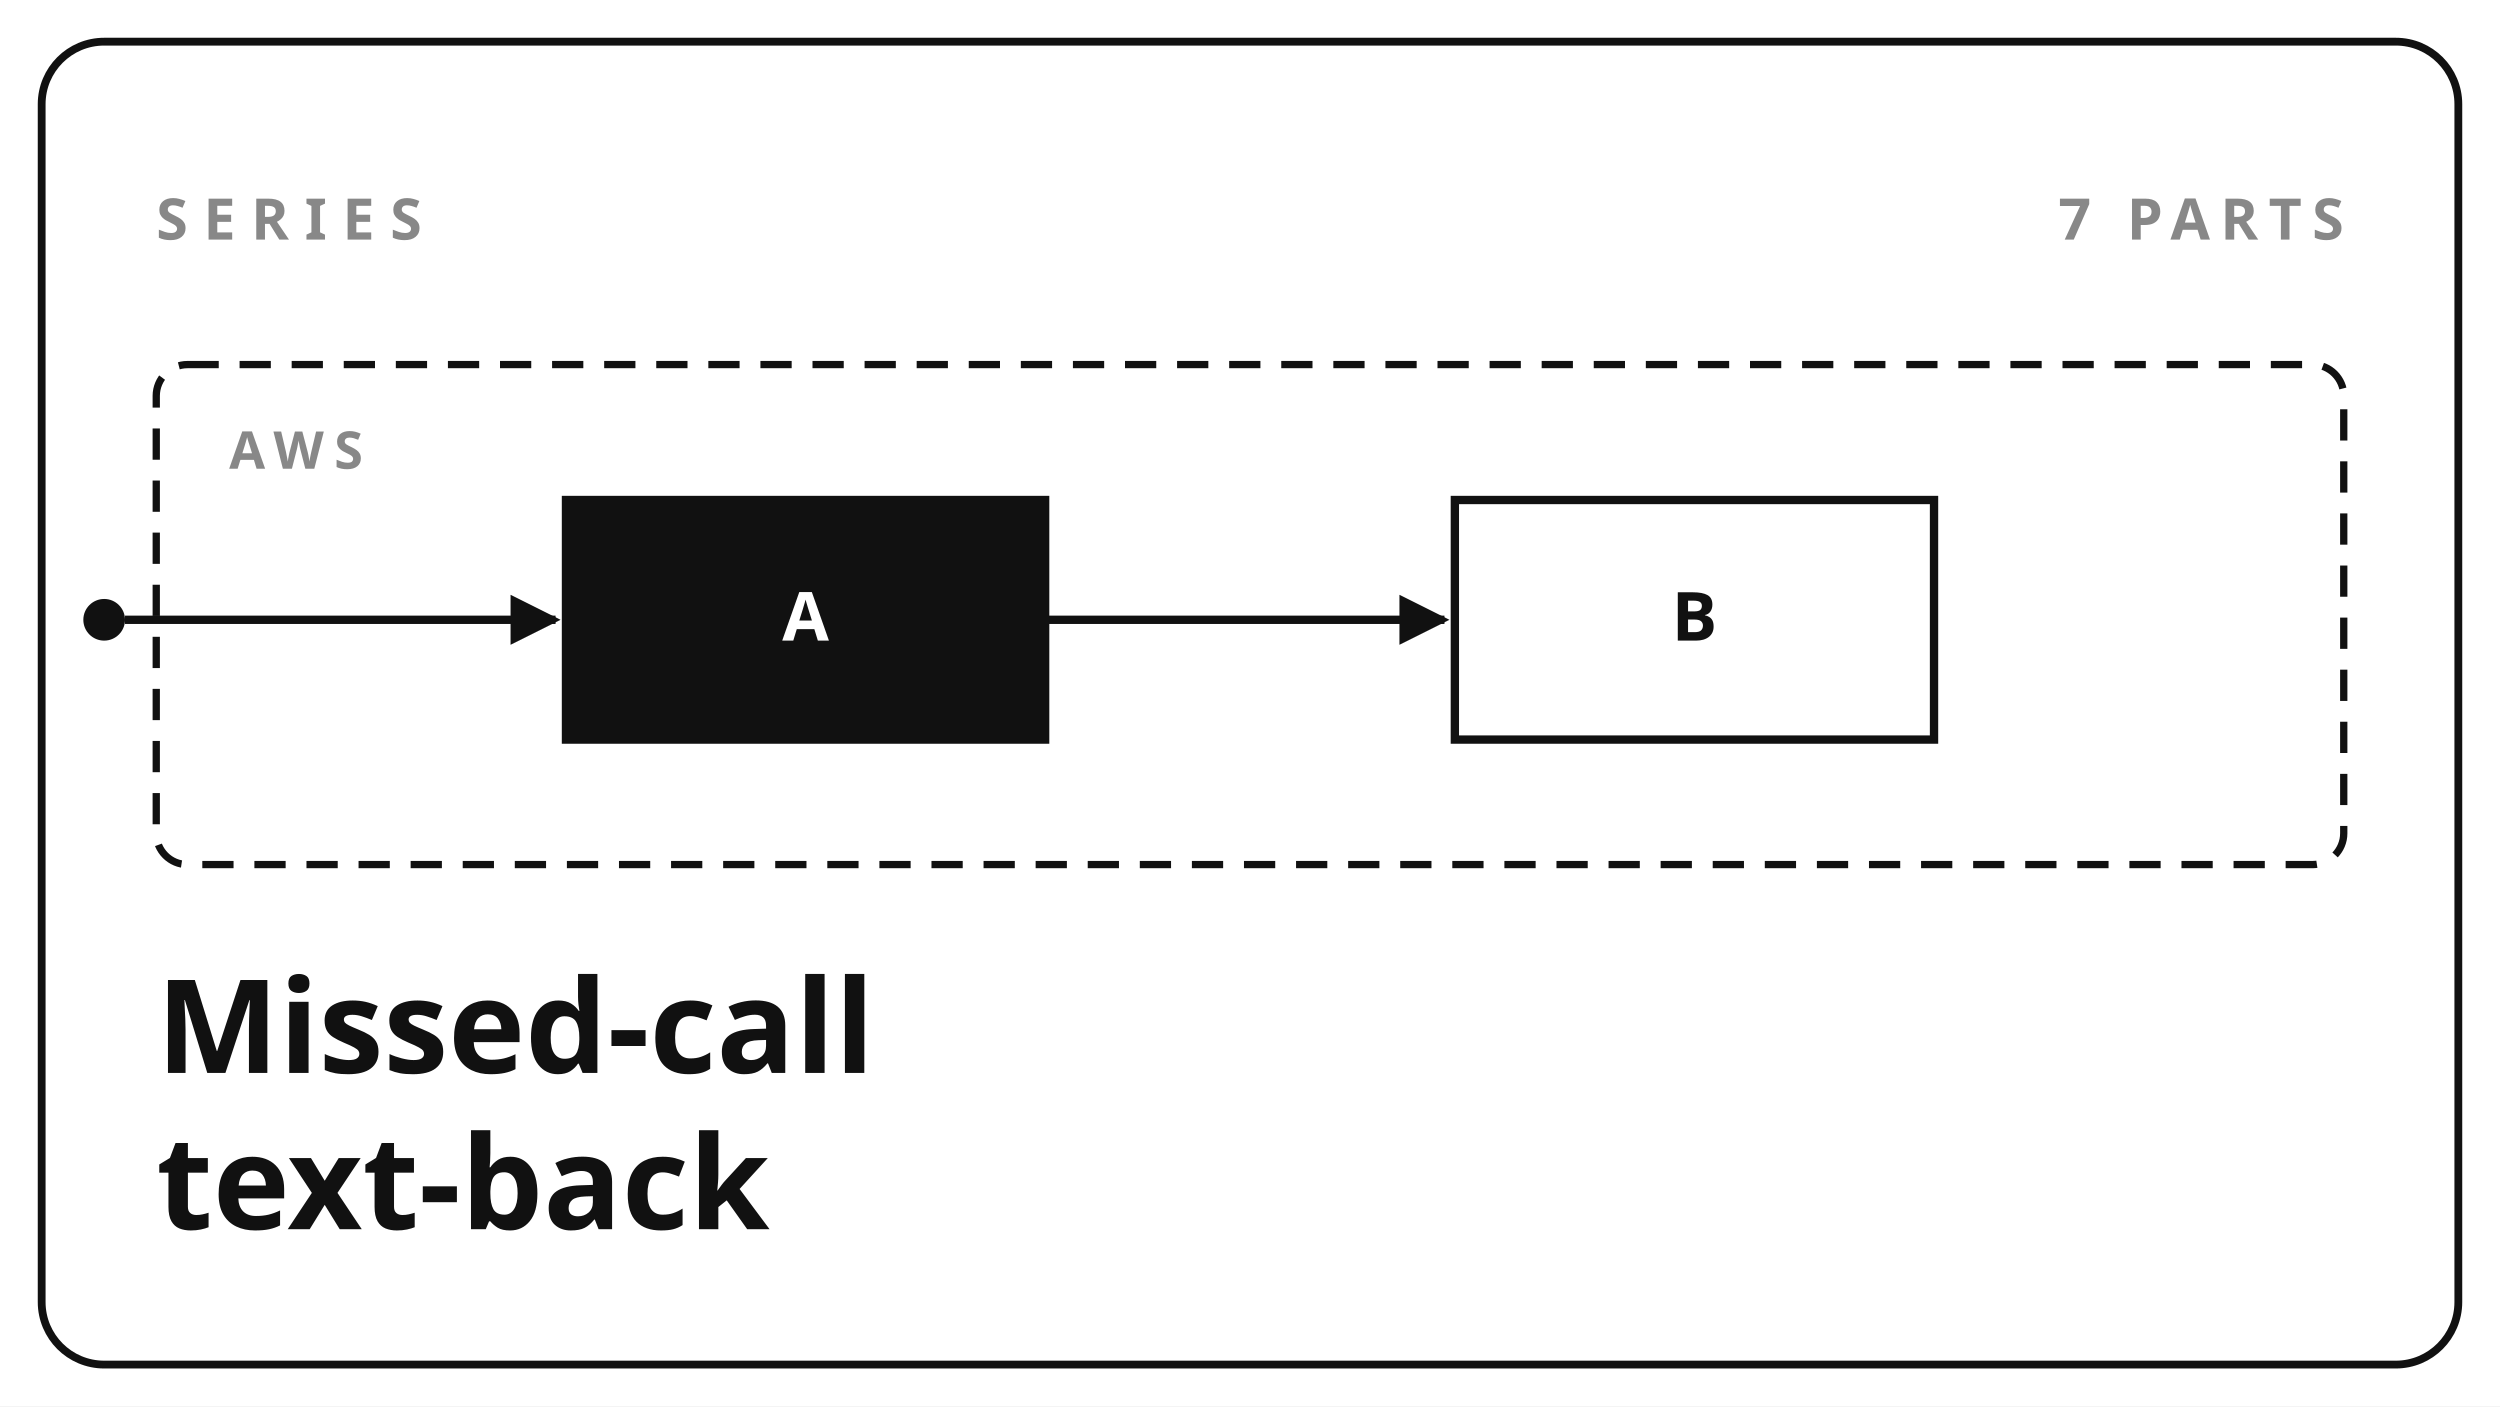
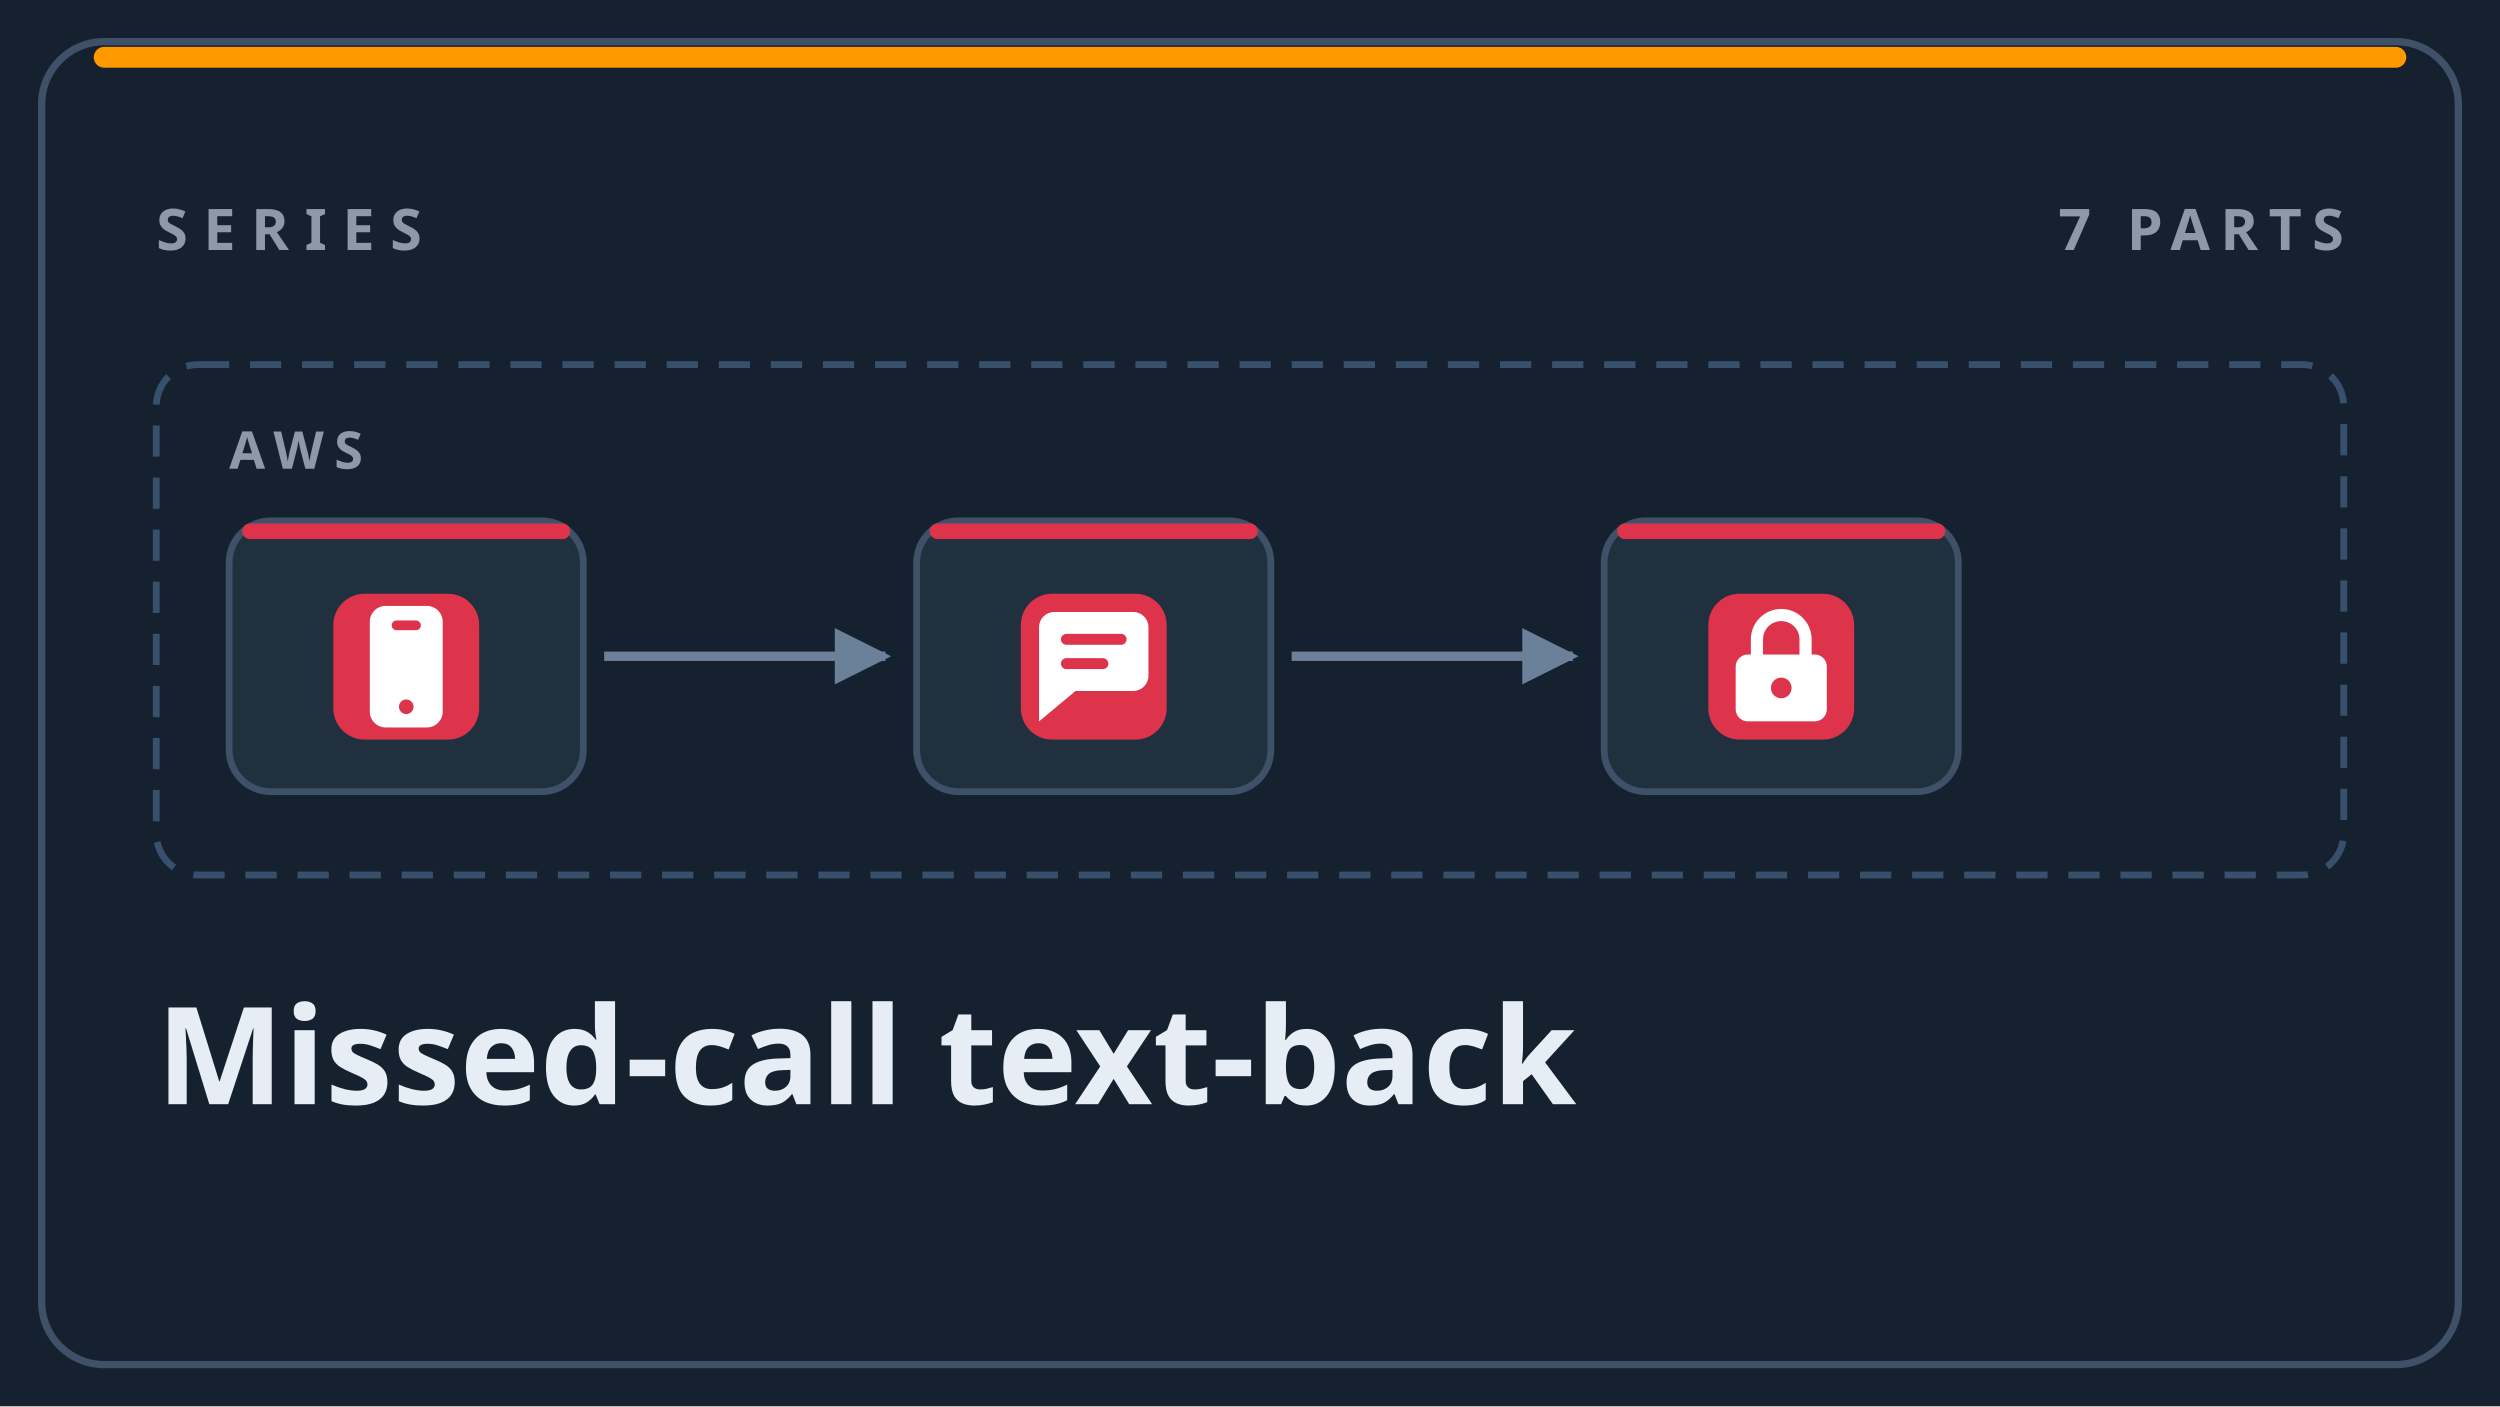
<svg xmlns="http://www.w3.org/2000/svg" viewBox="0 0 480 270" width="480" height="270" role="img" aria-label="Missed-call text-back — series thumbnail">
+   <rect width="480" height="270" fill="#16212f" />
+   <rect x="8" y="8" width="464" height="254" rx="12" fill="none" stroke="#3f5169" stroke-width="1.4" />
+   <line x1="20" y1="11" x2="460" y2="11" stroke="#ff9900" stroke-width="4" stroke-linecap="round" />
+   <text x="30" y="48" font-family="ui-sans-serif,system-ui,sans-serif" font-size="11" font-weight="700" letter-spacing="3" fill="#8d99a8">SERIES</text>
+   <text x="450" y="48" text-anchor="end" font-family="ui-sans-serif,system-ui,sans-serif" font-size="11" font-weight="700" letter-spacing="2" fill="#8d99a8">7 PARTS</text>
+   <rect x="30" y="70" width="420" height="98" rx="8" fill="none" stroke="#37506b" stroke-width="1.3" stroke-dasharray="6 4" />
+   <text x="44" y="90" font-family="ui-sans-serif,system-ui,sans-serif" font-size="10" font-weight="700" letter-spacing="2" fill="#8d99a8">AWS</text>
  <defs>
-     <marker id="ar" viewBox="0 0 10 10" refX="9" refY="5" markerWidth="6" markerHeight="6" orient="auto">
-       <path d="M0,0 L10,5 L0,10 z" fill="#111111" />
+     <marker id="tar" viewBox="0 0 10 10" refX="9" refY="5" markerWidth="6" markerHeight="6" orient="auto">
+       <path d="M0,0 L10,5 L0,10 z" fill="#6b8199" />
    </marker>
  </defs>
-   <rect x="0" y="0" width="480" height="270" fill="#ffffff" />
-   <rect x="8" y="8" width="464" height="254" rx="12" fill="none" stroke="#111111" stroke-width="1.5" />
-   <text x="30" y="46" font-family="ui-sans-serif,system-ui,sans-serif" font-size="11" font-weight="700" letter-spacing="3" fill="#888888">SERIES</text>
-   <text x="450" y="46" text-anchor="end" font-family="ui-sans-serif,system-ui,sans-serif" font-size="11" font-weight="700" letter-spacing="2" fill="#888888">7 PARTS</text>
-   <rect x="30" y="70" width="420" height="96" rx="6" fill="none" stroke="#111111" stroke-width="1.4" stroke-dasharray="6 4" />
-   <text x="44" y="90" font-family="ui-sans-serif,system-ui,sans-serif" font-size="10" font-weight="700" letter-spacing="2" fill="#888888">AWS</text>
-   <rect x="108.667" y="96" width="92" height="46" fill="#111111" stroke="#111111" stroke-width="1.6" />
-   <text x="154.667" y="123.0" text-anchor="middle" font-family="ui-sans-serif,system-ui,sans-serif" font-size="13" font-weight="600" fill="#ffffff">A</text>
-   <line x1="200.667" y1="119.0" x2="277.333" y2="119.0" stroke="#111111" stroke-width="1.6" marker-end="url(#ar)" />
-   <rect x="279.333" y="96" width="92" height="46" fill="#ffffff" stroke="#111111" stroke-width="1.6" />
-   <text x="325.333" y="123.0" text-anchor="middle" font-family="ui-sans-serif,system-ui,sans-serif" font-size="13" font-weight="600" fill="#111111">B</text>
-   <circle cx="20" cy="119.0" r="4" fill="#111111" />
-   <line x1="24" y1="119.0" x2="106.667" y2="119.0" stroke="#111111" stroke-width="1.6" marker-end="url(#ar)" />
-   <text y="206" font-family="ui-sans-serif,system-ui,sans-serif" font-size="25" font-weight="700" fill="#111111">
-     <tspan x="30" dy="0">Missed-call</tspan>
-     <tspan x="30" dy="30">text-back</tspan>
+   <rect x="44" y="100" width="68" height="52" rx="8" fill="#20303f" stroke="#3f5169" stroke-width="1.3" />
+   <line x1="48" y1="102" x2="108" y2="102" stroke="#DD344C" stroke-width="3" stroke-linecap="round" />
+   <g transform="translate(64.0,114.0)" aria-hidden="true">
+     <rect width="28.0" height="28.0" rx="6" fill="#DD344C" />
+     <g transform="scale(1.1667)">
+       <rect x="6" y="2" width="12" height="20" rx="2.6" fill="#fff" />
+       <path d="M10.4 5.2h3.2" stroke="#DD344C" stroke-width="1.6" stroke-linecap="round" />
+       <circle cx="12" cy="18.6" r="1.2" fill="#DD344C" />
+     </g>
+   </g>
+   <line x1="116" y1="126" x2="170" y2="126" stroke="#6b8199" stroke-width="1.8" marker-end="url(#tar)" />
+   <rect x="176" y="100" width="68" height="52" rx="8" fill="#20303f" stroke="#3f5169" stroke-width="1.3" />
+   <line x1="180" y1="102" x2="240" y2="102" stroke="#DD344C" stroke-width="3" stroke-linecap="round" />
+   <g transform="translate(196.0,114.0)" aria-hidden="true">
+     <rect width="28.0" height="28.0" rx="6" fill="#DD344C" />
+     <g transform="scale(1.1667)">
+       <path d="M3 5.5A2.5 2.5 0 0 1 5.5 3h13A2.5 2.5 0 0 1 21 5.5v8a2.5 2.5 0 0 1-2.5 2.5H9l-6 5Z" fill="#fff" />
+       <path d="M7.5 7.5h9M7.5 11.5h6" stroke="#DD344C" stroke-width="1.8" stroke-linecap="round" />
+     </g>
+   </g>
+   <line x1="248" y1="126" x2="302" y2="126" stroke="#6b8199" stroke-width="1.8" marker-end="url(#tar)" />
+   <rect x="308" y="100" width="68" height="52" rx="8" fill="#20303f" stroke="#3f5169" stroke-width="1.3" />
+   <line x1="312" y1="102" x2="372" y2="102" stroke="#DD344C" stroke-width="3" stroke-linecap="round" />
+   <g transform="translate(328.0,114.0)" aria-hidden="true">
+     <rect width="28.0" height="28.0" rx="6" fill="#DD344C" />
+     <g transform="scale(1.1667)">
+       <rect x="4.5" y="10" width="15" height="11" rx="2" fill="#fff" />
+       <path d="M8 10V7.5a4 4 0 0 1 8 0V10" stroke="#fff" stroke-width="2" fill="none" stroke-linecap="round" />
+       <circle cx="12" cy="15.5" r="1.7" fill="#DD344C" />
+     </g>
+   </g>
+   <text font-family="ui-sans-serif,system-ui,sans-serif" font-size="26" font-weight="700" fill="#e6edf5">
+     <tspan x="30" y="212">Missed-call text-back</tspan>
  </text>
</svg>
